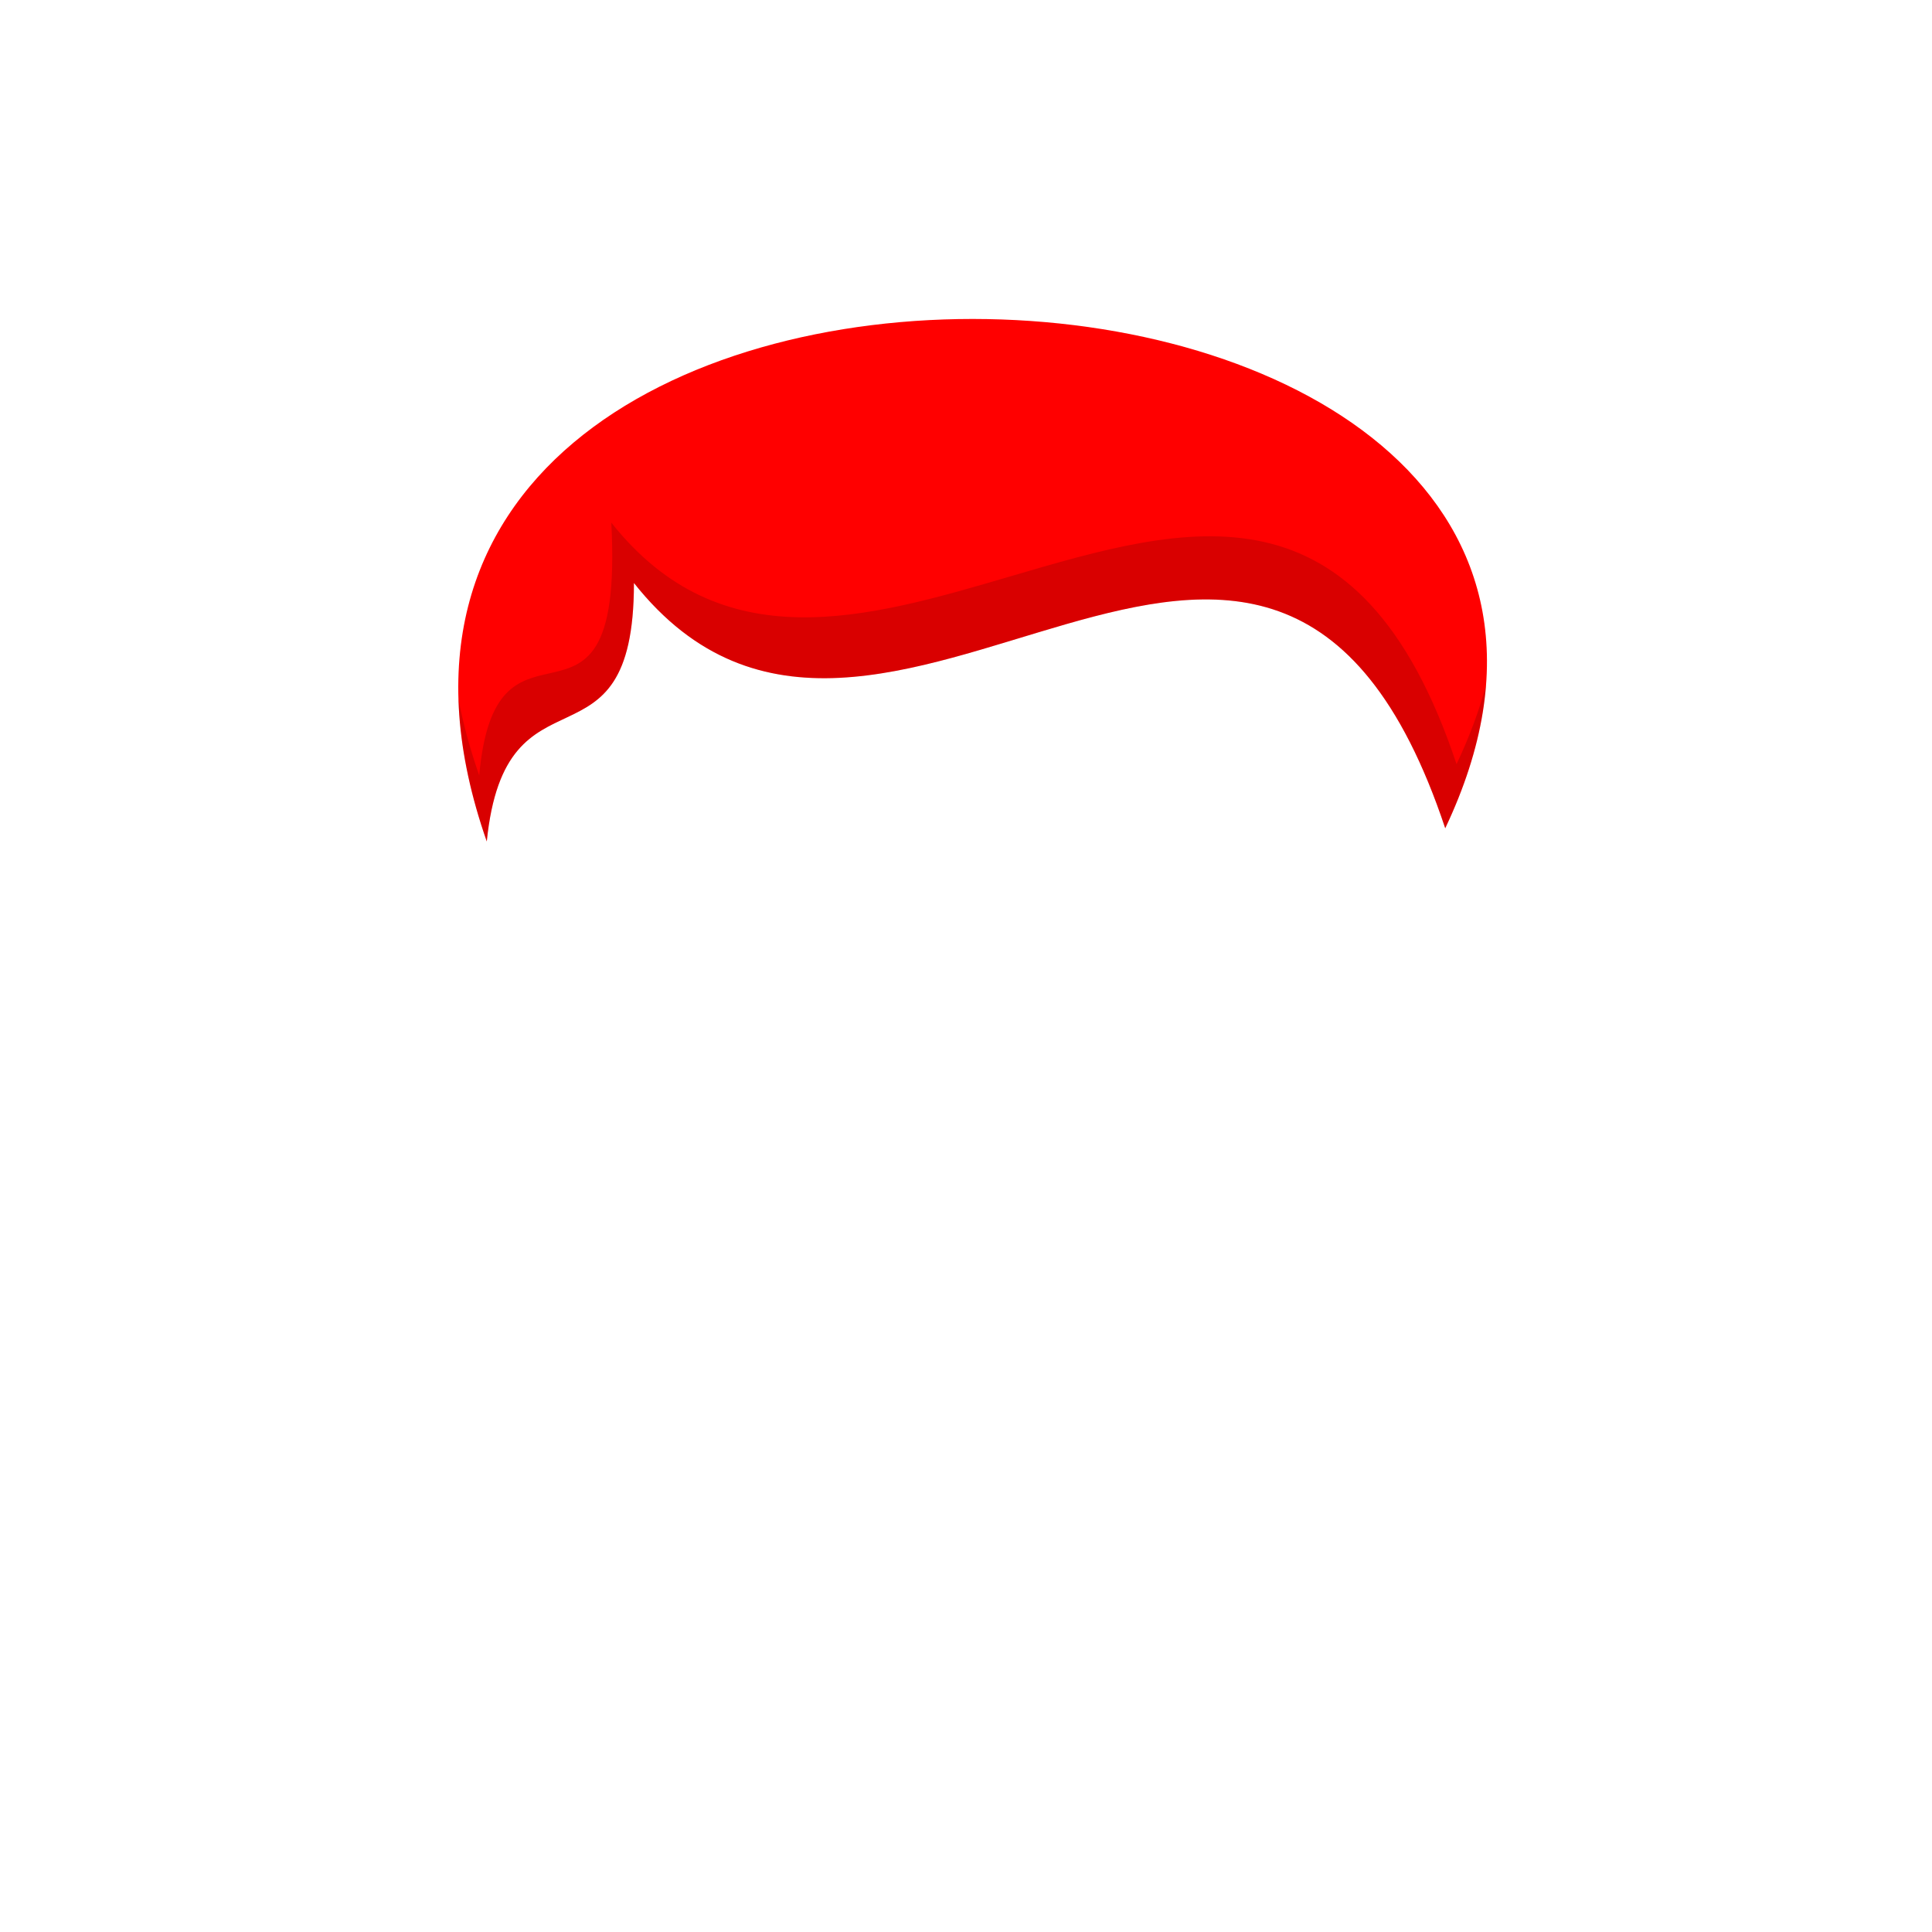
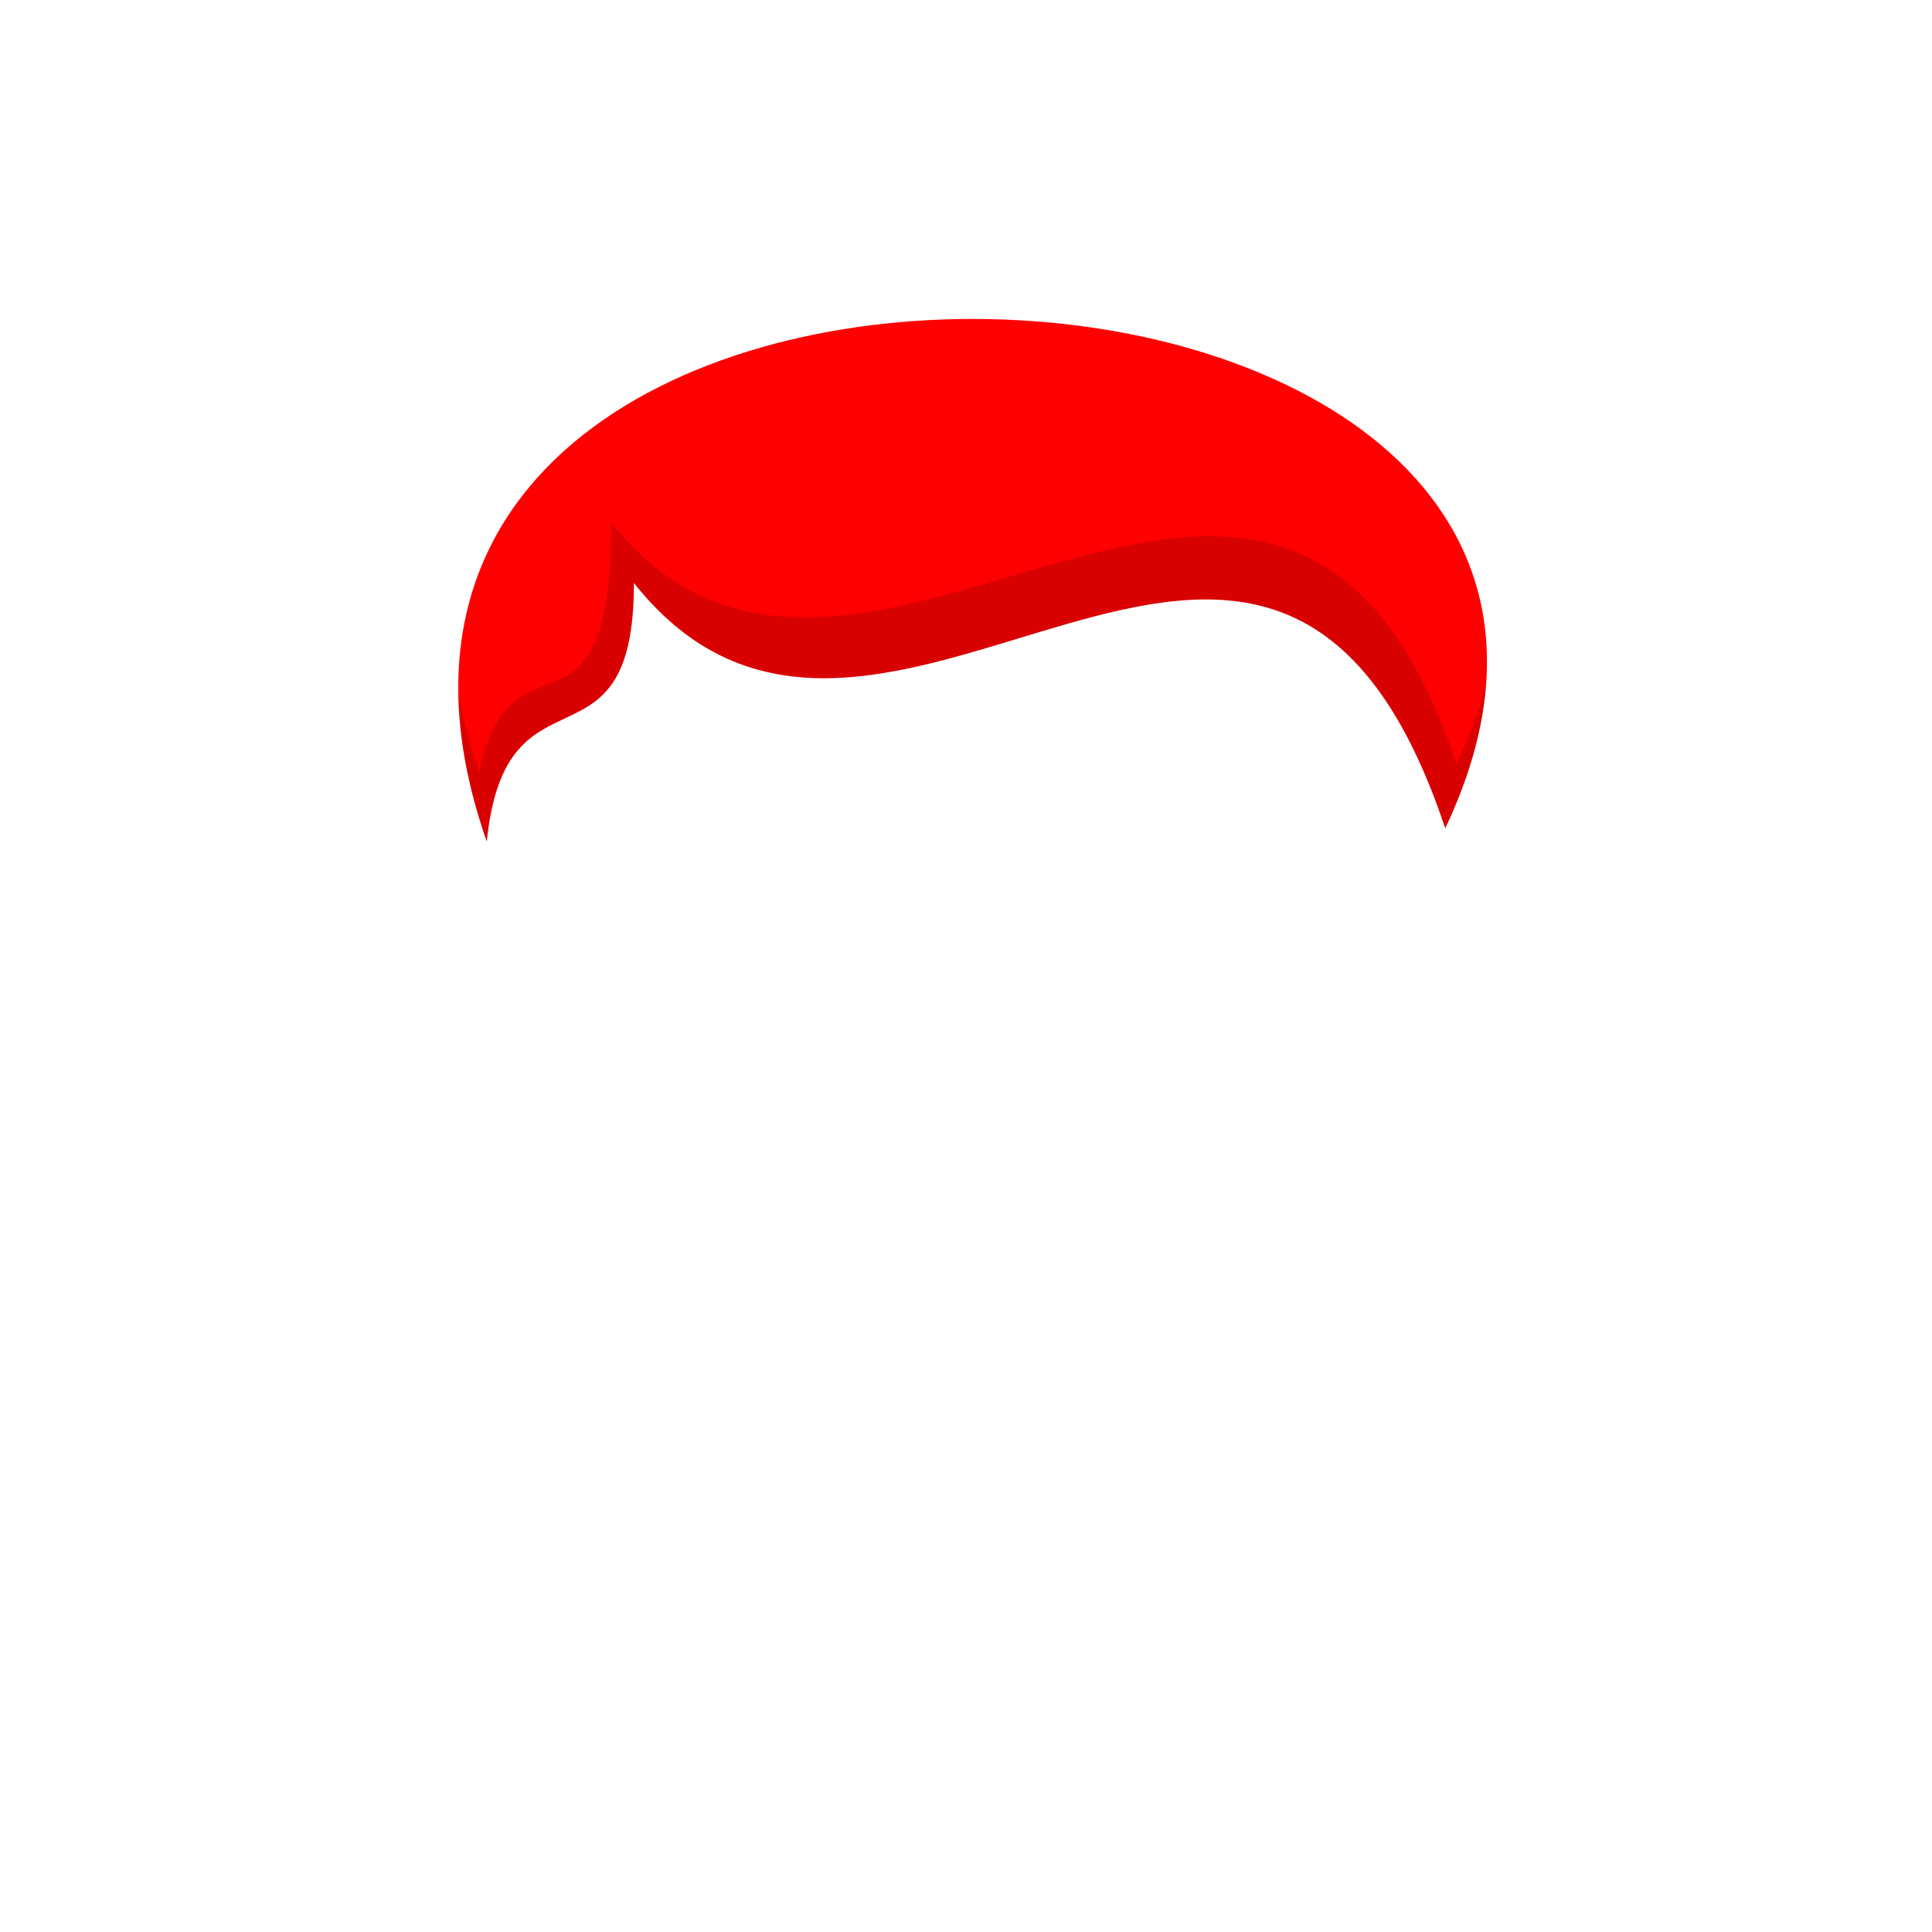
<svg xmlns="http://www.w3.org/2000/svg" viewBox="0 0 512 512" fill="none">
  <path d="M168 154.5C233 236.5 336.5 80 383 219.5C465 46.5 62 31.5 129 223C134 173.5 168 207.5 168 154.5Z" fill="#FF0000" />
-   <path fill-rule="evenodd" clip-rule="evenodd" d="M267.822 152.722C229.819 163.89 191.138 175.257 162.001 138.5C163.885 174.301 154.901 176.336 145.502 178.466C137.442 180.292 129.078 182.187 127.001 205.5C124.54 198.466 122.72 191.711 121.493 185.233C121.844 196.788 124.232 209.371 129 223C131.427 198.974 140.686 194.619 149.573 190.44C158.996 186.009 168 181.775 168 154.5C197.165 191.292 234.08 180.07 270.12 169.114C314.403 155.652 357.364 142.592 383 219.5C389.476 205.837 392.927 193.159 393.823 181.491C392.036 188.212 389.452 195.217 386 202.5C360.345 125.533 314.598 138.976 267.822 152.722Z" fill="black" fill-opacity="0.15" />
+   <path fill-rule="evenodd" clip-rule="evenodd" d="M267.822 152.722C229.819 163.89 191.138 175.257 162.001 138.5C162.001 174.814 153.468 178.128 144.534 181.598C137.723 184.244 130.677 186.98 127.001 204.5C124.521 197.412 122.692 190.609 121.464 184.088C121.688 195.955 124.074 208.919 129 223C131.427 198.974 140.686 194.619 149.573 190.44C158.996 186.009 168 181.775 168 154.5C197.165 191.292 234.08 180.07 270.12 169.114C314.403 155.652 357.364 142.592 383 219.5C389.477 205.834 392.928 193.154 393.824 181.484C392.036 188.209 389.452 195.216 386 202.5C360.344 125.533 314.597 138.976 267.822 152.722Z" fill="black" fill-opacity="0.15" />
</svg>
